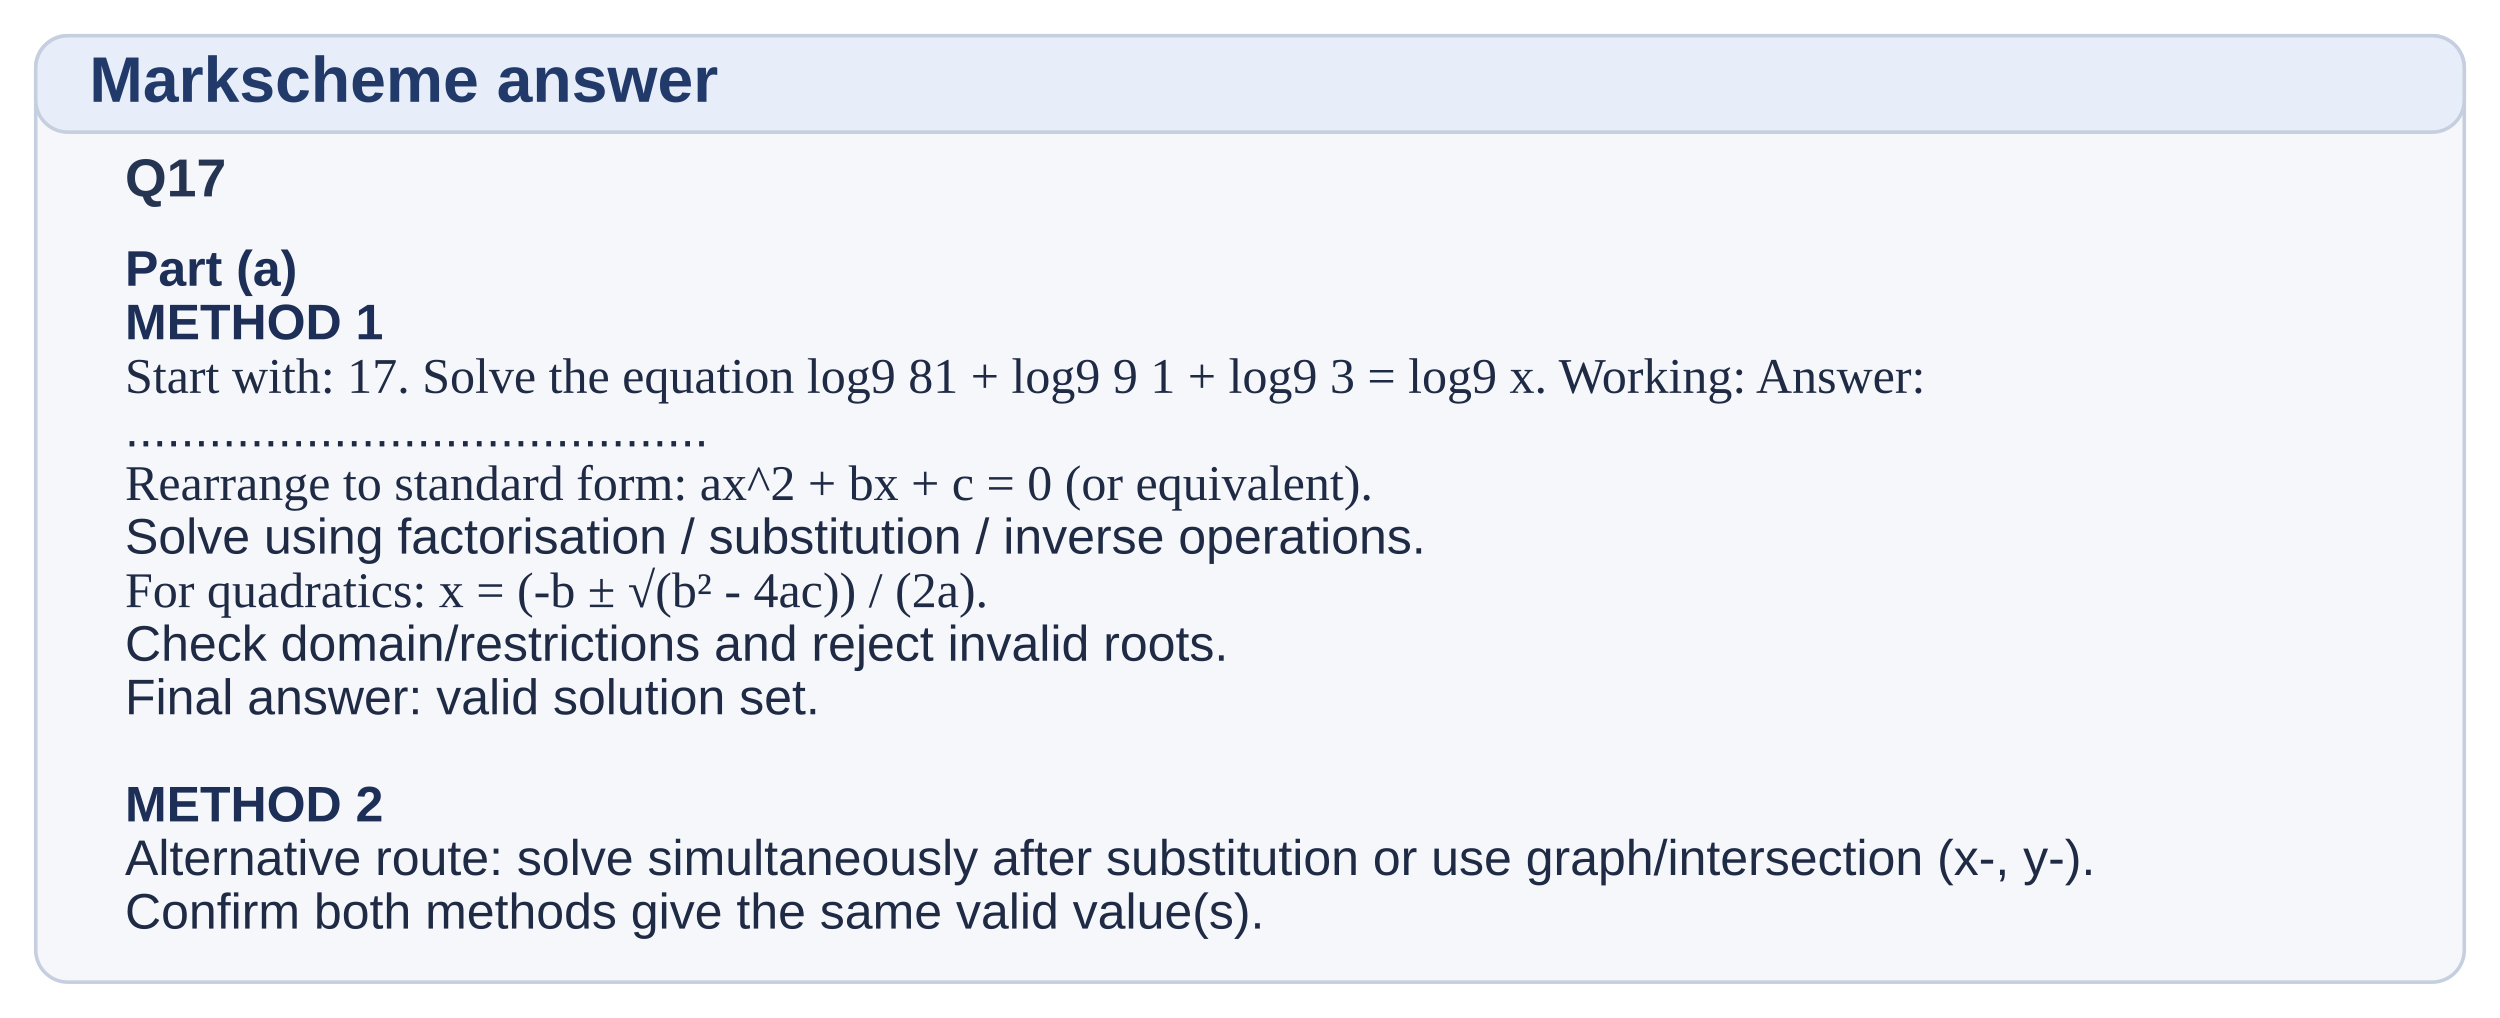
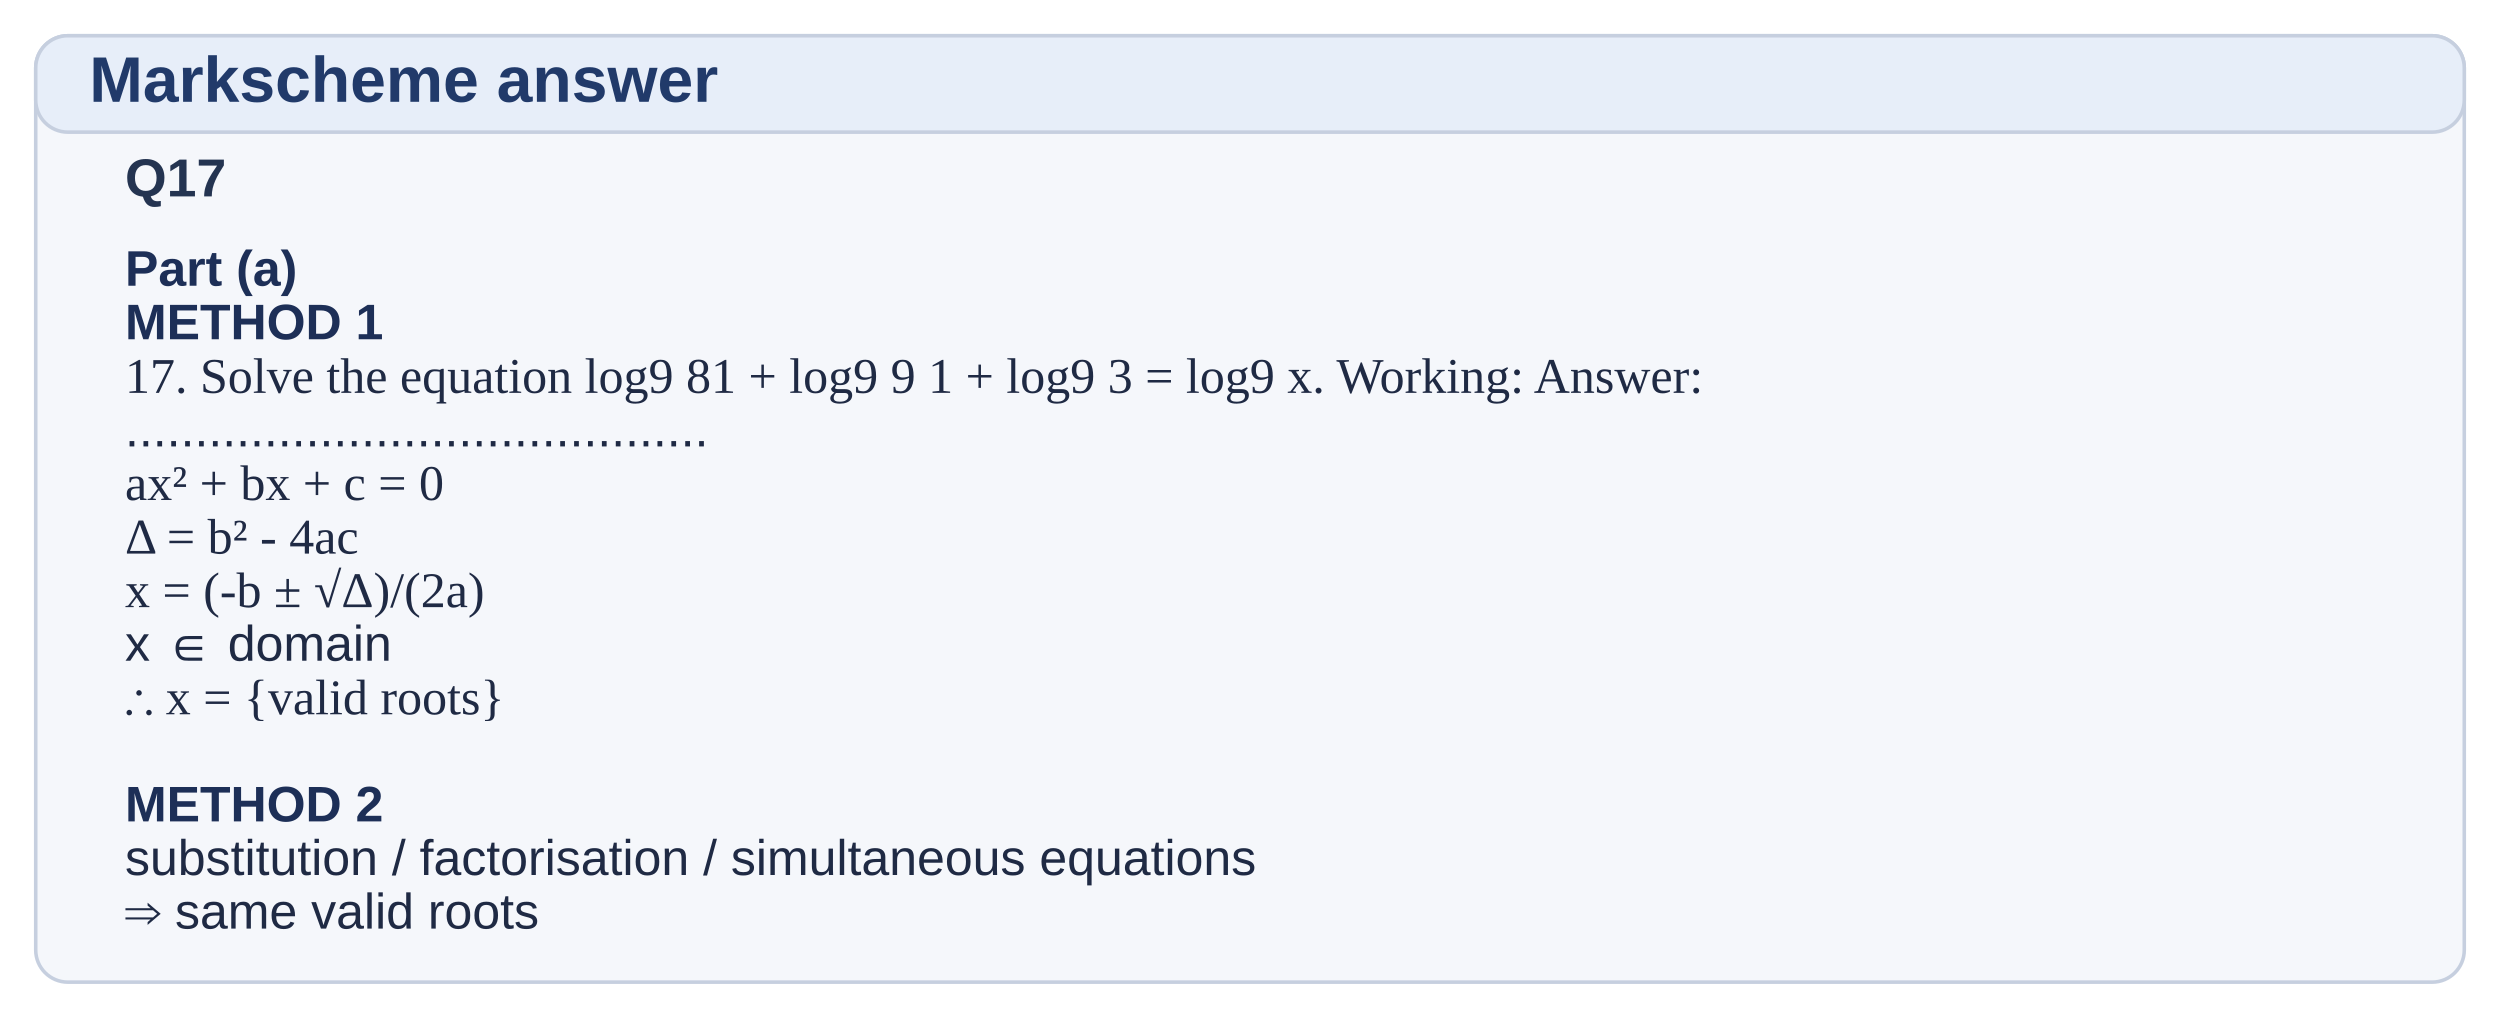
<svg xmlns="http://www.w3.org/2000/svg" width="1400" height="570" viewBox="0 0 1400 570">
  <rect x="20" y="20" width="1360" height="530" rx="18" ry="18" fill="#f5f7fb" stroke="#c6cfdf" stroke-width="2" />
  <rect x="20" y="20" width="1360" height="54" rx="18" ry="18" fill="#e7eef9" stroke="#c6cfdf" stroke-width="2" />
  <text x="50" y="57" font-family="Arial, Helvetica, sans-serif" font-size="36" font-weight="700" fill="#213a6a">Markscheme answer</text>
  <text x="70" y="110" font-family="Arial, Helvetica, sans-serif" font-size="30" font-weight="700" fill="#243451">Q17</text>
  <text x="70" y="160" font-family="Arial, Helvetica, sans-serif" font-size="28" font-weight="700" fill="#1d2f57">Part (a)</text>
  <text x="70" y="190" font-family="Arial, Helvetica, sans-serif" font-size="28" font-weight="700" fill="#1d2f57">METHOD 1</text>
-   <text x="70" y="220" font-family="Cambria Math, STIX Two Math, Times New Roman, serif" font-size="28" font-weight="500" fill="#1f2a44">Start with: 17. Solve the equation log9 81 + log9 9 1 + log9 3 = log9 x. Working: Answer:</text>
+   <text x="70" y="220" font-family="Cambria Math, STIX Two Math, Times New Roman, serif" font-size="28" font-weight="500" fill="#1f2a44">17. Solve the equation log9 81 + log9 9 1 + log9 3 = log9 x. Working: Answer:</text>
  <text x="70" y="250" font-family="Arial, Helvetica, sans-serif" font-size="28" font-weight="500" fill="#1f2a44">..........................................</text>
-   <text x="70" y="280" font-family="Cambria Math, STIX Two Math, Times New Roman, serif" font-size="28" font-weight="500" fill="#1f2a44">Rearrange to standard form: ax^2 + bx + c = 0 (or equivalent).</text>
-   <text x="70" y="310" font-family="Arial, Helvetica, sans-serif" font-size="28" font-weight="500" fill="#1f2a44">Solve using factorisation / substitution / inverse operations.</text>
-   <text x="70" y="340" font-family="Cambria Math, STIX Two Math, Times New Roman, serif" font-size="28" font-weight="500" fill="#1f2a44">For quadratics: x = (-b ± √(b² - 4ac)) / (2a).</text>
-   <text x="70" y="370" font-family="Arial, Helvetica, sans-serif" font-size="28" font-weight="500" fill="#1f2a44">Check domain/restrictions and reject invalid roots.</text>
-   <text x="70" y="400" font-family="Arial, Helvetica, sans-serif" font-size="28" font-weight="500" fill="#1f2a44">Final answer: valid solution set.</text>
+   <text x="70" y="280" font-family="Cambria Math, STIX Two Math, Times New Roman, serif" font-size="28" font-weight="500" fill="#1f2a44">ax² + bx + c = 0</text>
+   <text x="70" y="310" font-family="Cambria Math, STIX Two Math, Times New Roman, serif" font-size="28" font-weight="500" fill="#1f2a44">Δ = b² - 4ac</text>
+   <text x="70" y="340" font-family="Cambria Math, STIX Two Math, Times New Roman, serif" font-size="28" font-weight="500" fill="#1f2a44">x = (-b ± √Δ)/(2a)</text>
+   <text x="70" y="370" font-family="Arial, Helvetica, sans-serif" font-size="28" font-weight="500" fill="#1f2a44">x ∈ domain</text>
+   <text x="70" y="400" font-family="Cambria Math, STIX Two Math, Times New Roman, serif" font-size="28" font-weight="500" fill="#1f2a44">∴ x = {valid roots}</text>
  <text x="70" y="430" font-family="Arial, Helvetica, sans-serif" font-size="28" font-weight="500" fill="#1f2a44"> </text>
  <text x="70" y="460" font-family="Arial, Helvetica, sans-serif" font-size="28" font-weight="700" fill="#1d2f57">METHOD 2</text>
-   <text x="70" y="490" font-family="Arial, Helvetica, sans-serif" font-size="28" font-weight="500" fill="#1f2a44">Alternative route: solve simultaneously after substitution or use graph/intersection (x-, y-).</text>
-   <text x="70" y="520" font-family="Arial, Helvetica, sans-serif" font-size="28" font-weight="500" fill="#1f2a44">Confirm both methods give the same valid value(s).</text>
+   <text x="70" y="490" font-family="Arial, Helvetica, sans-serif" font-size="28" font-weight="500" fill="#1f2a44">substitution / factorisation / simultaneous equations</text>
+   <text x="70" y="520" font-family="Arial, Helvetica, sans-serif" font-size="28" font-weight="500" fill="#1f2a44">⇒ same valid roots</text>
</svg>
